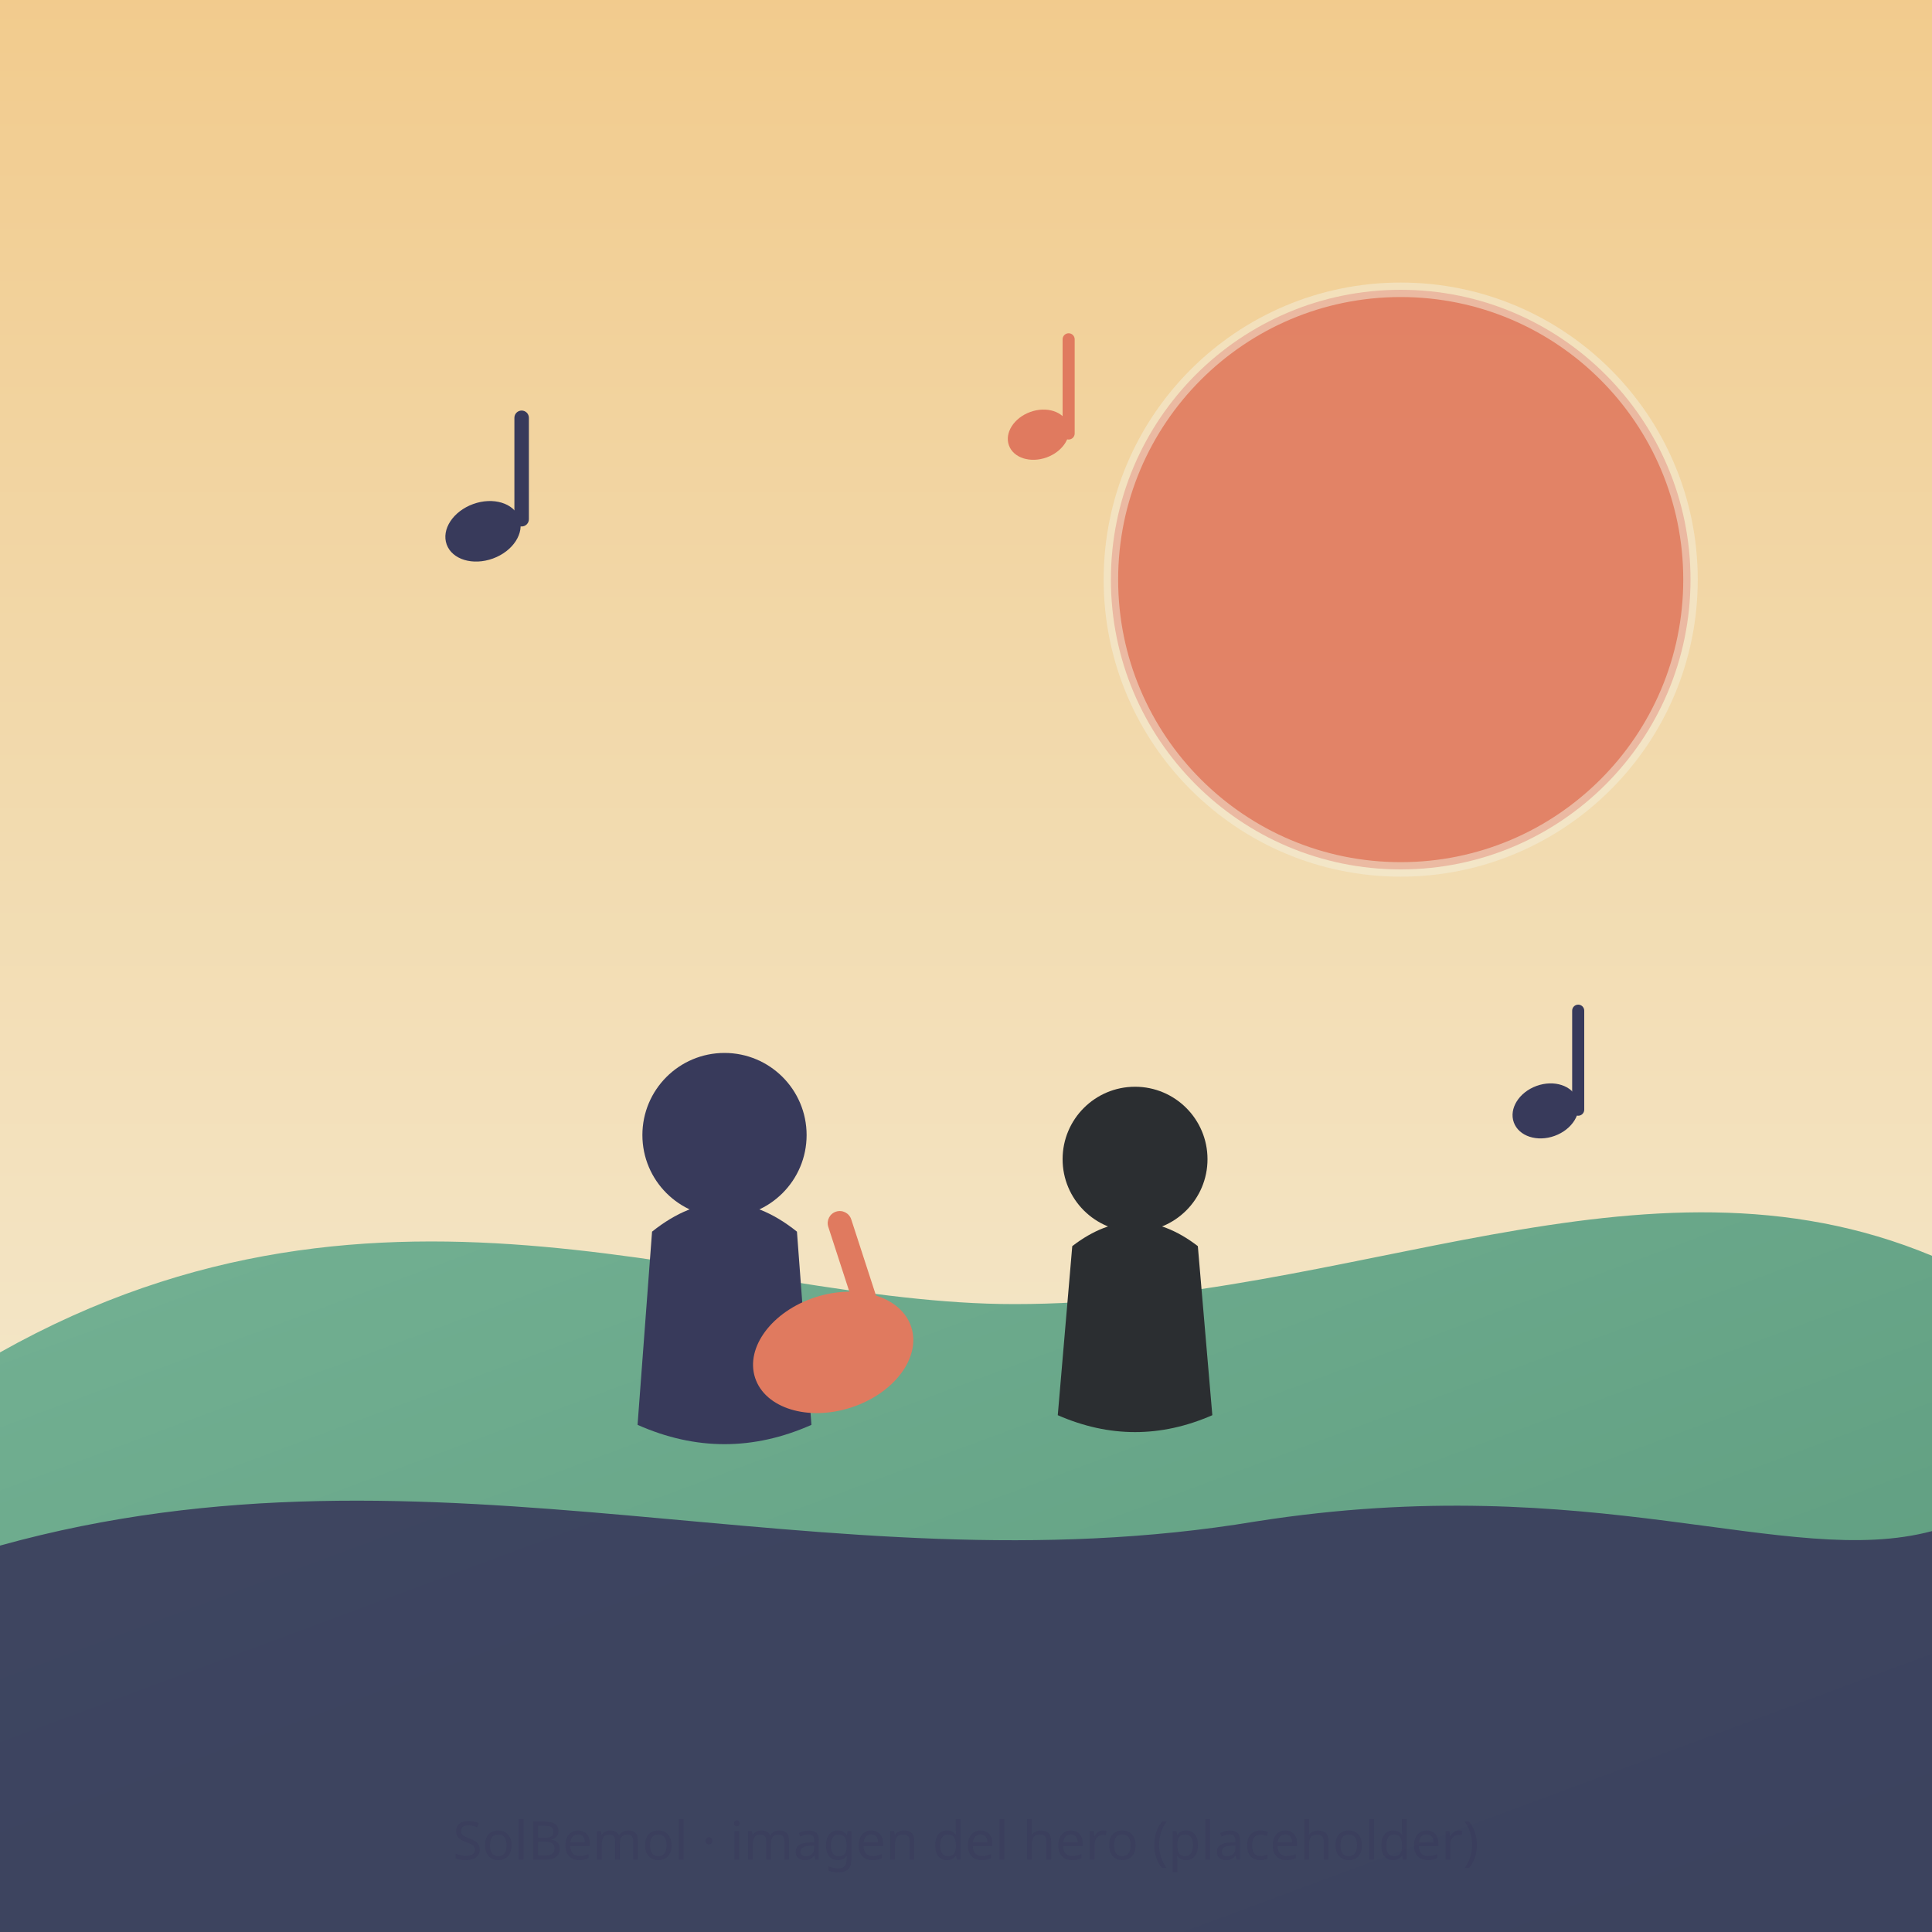
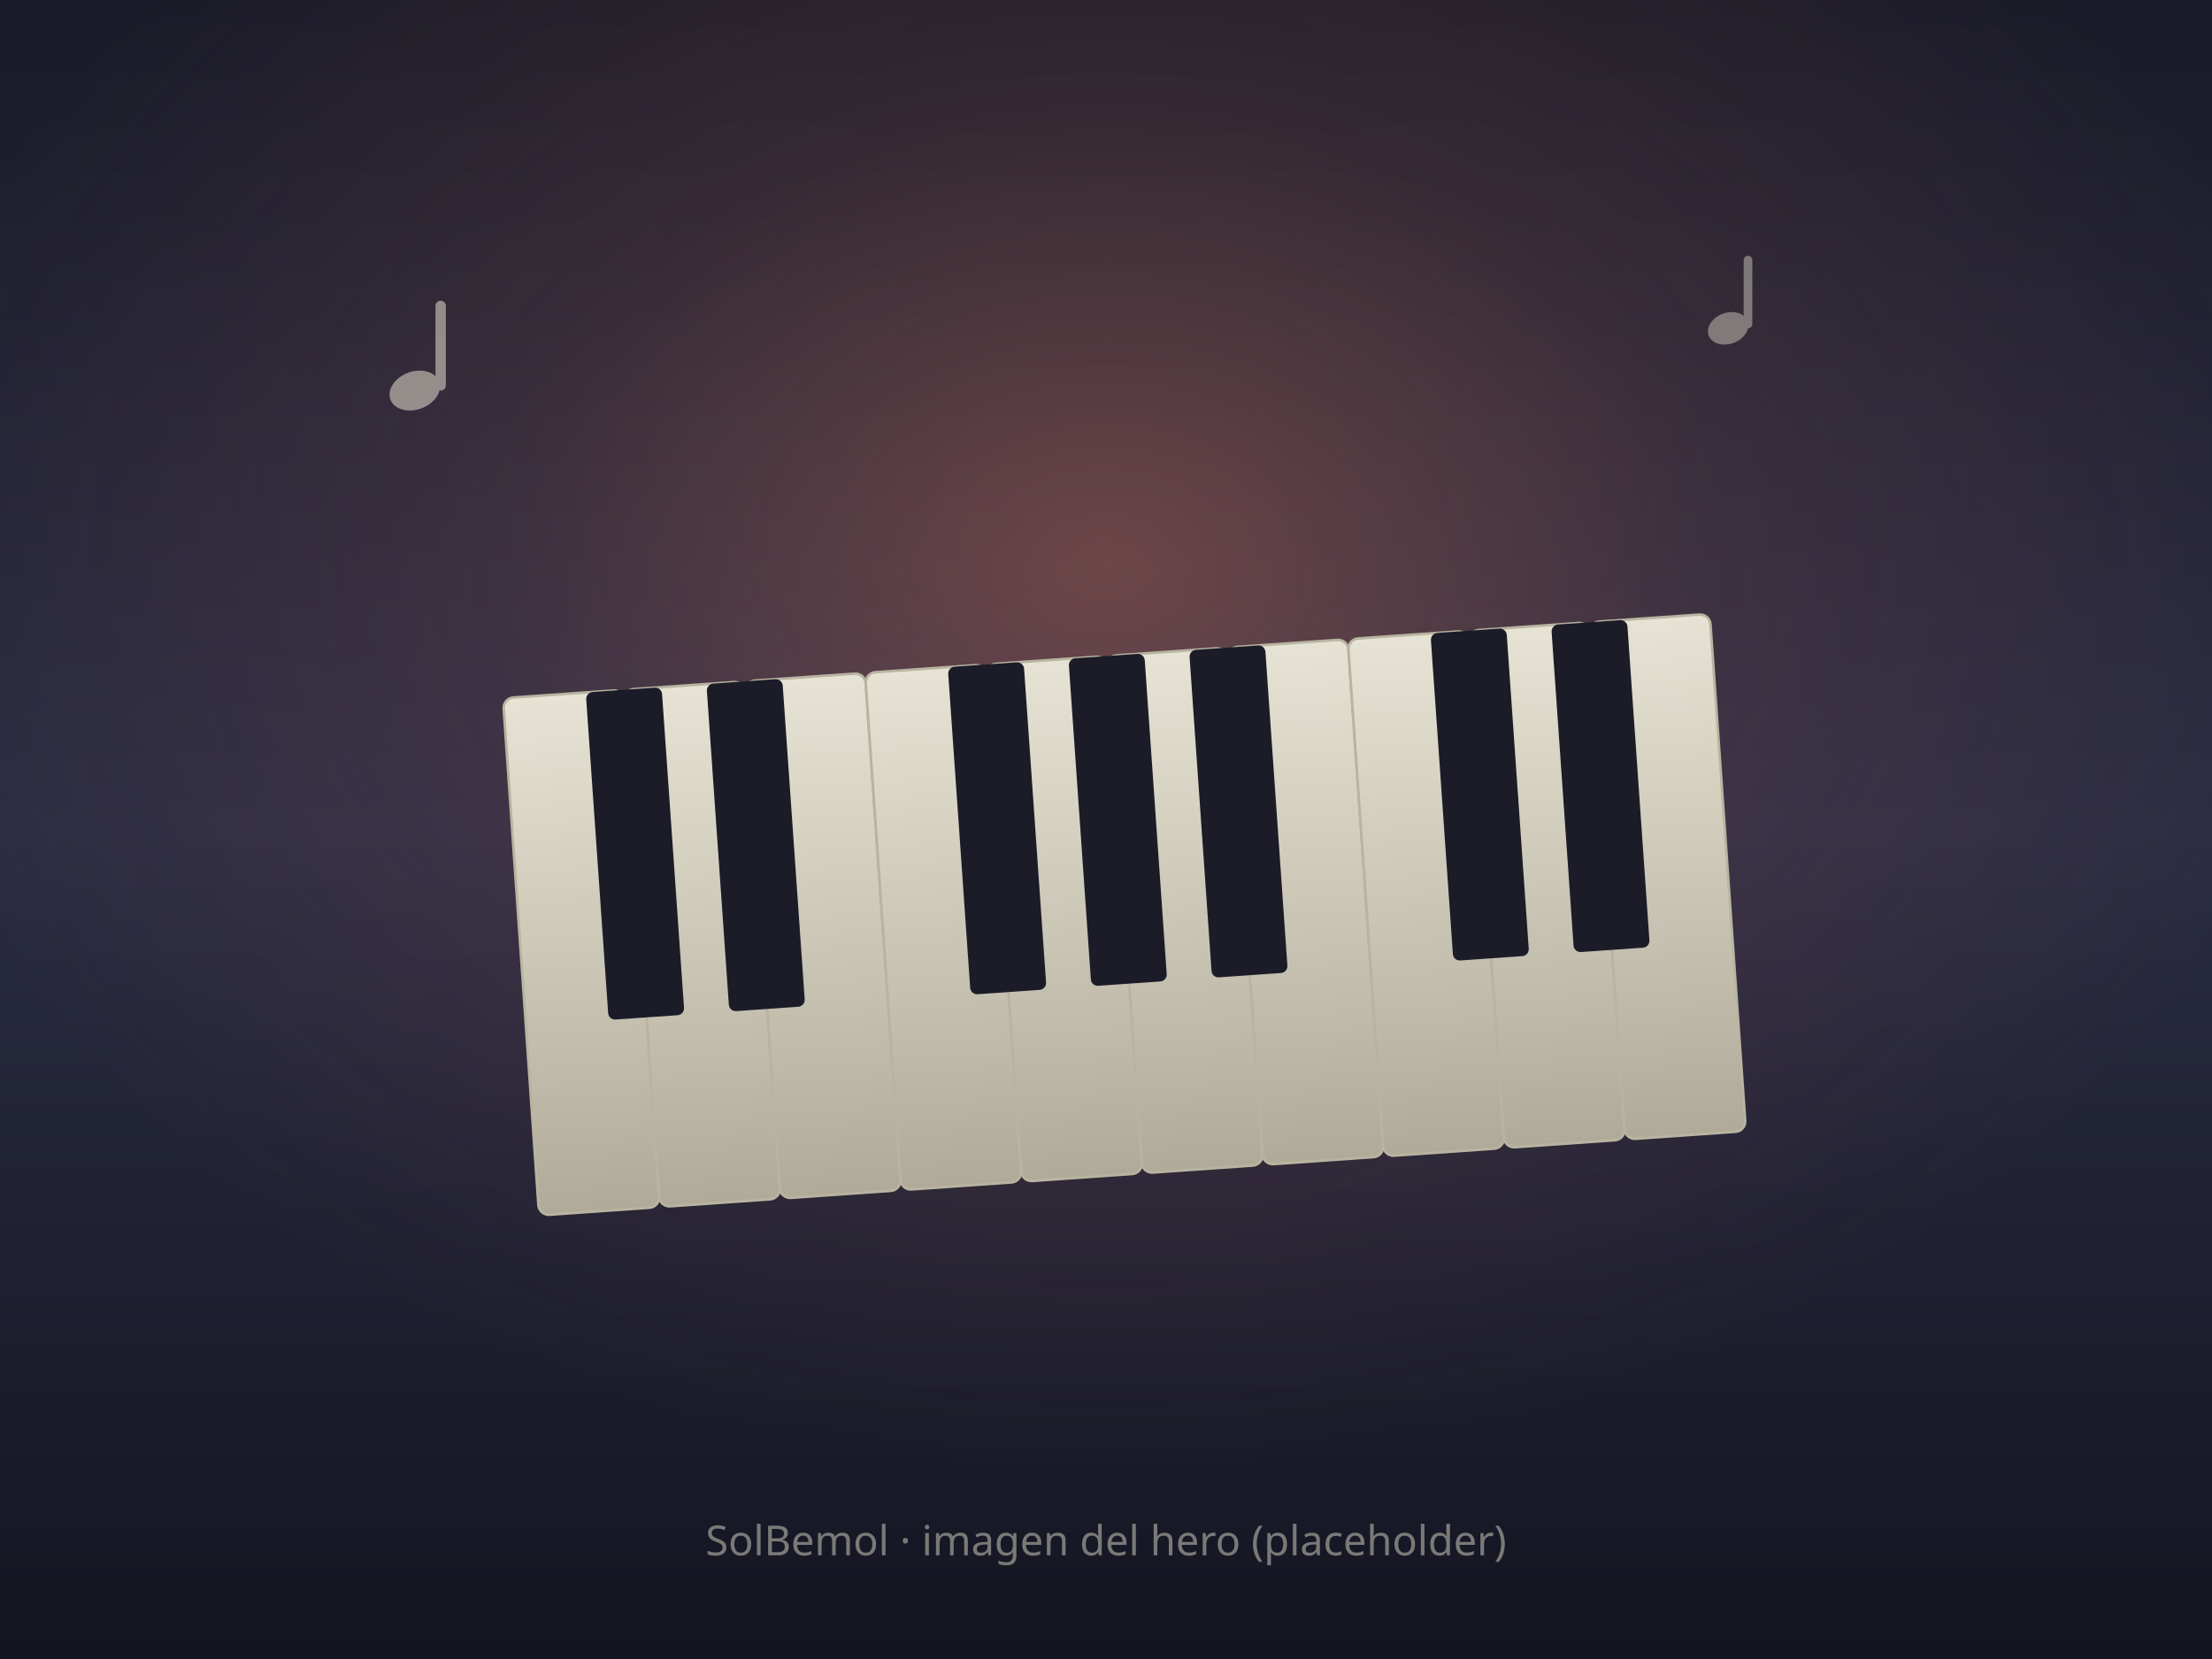
- <svg xmlns="http://www.w3.org/2000/svg" viewBox="0 0 800 800" role="img" aria-label="Ilustración: personas tocando música juntas">
+ <svg xmlns="http://www.w3.org/2000/svg" viewBox="0 0 1280 960" role="img" aria-label="Teclado de piano iluminado (imagen placeholder del hero)">
  <defs>
-     <linearGradient id="sky" x1="0" y1="0" x2="0" y2="1">
-       <stop offset="0" stop-color="#F2CB8D" />
-       <stop offset="1" stop-color="#F3F0DD" />
+     <linearGradient id="bg" x1="0" y1="0" x2="0" y2="1">
+       <stop offset="0" stop-color="#1a1b28" />
+       <stop offset="0.5" stop-color="#2a2c44" />
+       <stop offset="1" stop-color="#141520" />
    </linearGradient>
-     <linearGradient id="hill" x1="0" y1="0" x2="1" y2="1">
-       <stop offset="0" stop-color="#73B193" />
-       <stop offset="1" stop-color="#5c9a7d" />
+     <radialGradient id="glow" cx="50%" cy="34%" r="55%">
+       <stop offset="0" stop-color="#E07A5F" stop-opacity="0.38" />
+       <stop offset="0.5" stop-color="#E07A5F" stop-opacity="0.12" />
+       <stop offset="1" stop-color="#E07A5F" stop-opacity="0" />
+     </radialGradient>
+     <linearGradient id="key" x1="0" y1="0" x2="0" y2="1">
+       <stop offset="0" stop-color="#e7e3d4" />
+       <stop offset="1" stop-color="#b0ab99" />
    </linearGradient>
  </defs>
-   <rect width="800" height="800" fill="url(#sky)" />
-   <circle cx="580" cy="240" r="120" fill="#E07A5F" opacity="0.9" />
-   <circle cx="580" cy="240" r="120" fill="none" stroke="#F3F0DD" stroke-width="6" opacity="0.5" />
-   <path d="M0,560 C160,470 300,540 420,540 C560,540 680,470 800,520 L800,800 L0,800 Z" fill="url(#hill)" />
-   <path d="M0,640 C180,590 340,660 520,630 C660,608 740,650 800,634 L800,800 L0,800 Z" fill="#383A5B" opacity="0.9" />
-   <g fill="#383A5B">
-     <circle cx="300" cy="470" r="34" />
-     <path d="M270,510 q30,-24 60,0 l6,80 q-36,16 -72,0 Z" />
-     <ellipse cx="345" cy="560" rx="34" ry="24" transform="rotate(-18 345 560)" fill="#E07A5F" />
-     <rect x="352" y="500" width="10" height="70" rx="5" transform="rotate(-18 357 535)" fill="#E07A5F" />
-   </g>
-   <g fill="#2b2e31">
-     <circle cx="470" cy="480" r="30" />
-     <path d="M444,516 q26,-20 52,0 l6,70 q-32,14 -64,0 Z" />
-   </g>
-   <g fill="#383A5B">
-     <g transform="translate(200,180)">
-       <ellipse cx="0" cy="40" rx="16" ry="12" transform="rotate(-20 0 40)" />
-       <rect x="13" y="-10" width="6" height="48" rx="3" />
+   <rect width="1280" height="960" fill="url(#bg)" />
+   <rect width="1280" height="960" fill="url(#glow)" />
+   <g transform="rotate(-4 640 520)">
+     <g fill="url(#key)" stroke="#b9b4a0" stroke-width="1.5">
+       <rect x="300" y="380" width="70" height="300" rx="6" />
+       <rect x="370" y="380" width="70" height="300" rx="6" />
+       <rect x="440" y="380" width="70" height="300" rx="6" />
+       <rect x="510" y="380" width="70" height="300" rx="6" />
+       <rect x="580" y="380" width="70" height="300" rx="6" />
+       <rect x="650" y="380" width="70" height="300" rx="6" />
+       <rect x="720" y="380" width="70" height="300" rx="6" />
+       <rect x="790" y="380" width="70" height="300" rx="6" />
+       <rect x="860" y="380" width="70" height="300" rx="6" />
+       <rect x="930" y="380" width="70" height="300" rx="6" />
    </g>
-     <g transform="translate(430,140)" fill="#E07A5F">
-       <ellipse cx="0" cy="40" rx="13" ry="10" transform="rotate(-20 0 40)" />
-       <rect x="10" y="-2" width="5" height="44" rx="2.5" />
-     </g>
-     <g transform="translate(640,420)" fill="#383A5B">
-       <ellipse cx="0" cy="40" rx="14" ry="11" transform="rotate(-20 0 40)" />
-       <rect x="11" y="-4" width="5" height="46" rx="2.5" />
+     <g fill="#1b1c28">
+       <rect x="348" y="380" width="44" height="190" rx="4" />
+       <rect x="418" y="380" width="44" height="190" rx="4" />
+       <rect x="558" y="380" width="44" height="190" rx="4" />
+       <rect x="628" y="380" width="44" height="190" rx="4" />
+       <rect x="698" y="380" width="44" height="190" rx="4" />
+       <rect x="838" y="380" width="44" height="190" rx="4" />
+       <rect x="908" y="380" width="44" height="190" rx="4" />
    </g>
  </g>
-   <text x="400" y="770" text-anchor="middle" font-family="Jost, sans-serif" font-size="22" fill="#383A5B" opacity="0.55">SolBemol · imagen del hero (placeholder)</text>
+   <g fill="#F3F0DD" opacity="0.5">
+     <g transform="translate(240,180)">
+       <ellipse cx="0" cy="46" rx="15" ry="11" transform="rotate(-20 0 46)" />
+       <rect x="12" y="-6" width="6" height="52" rx="3" />
+     </g>
+     <g transform="translate(1000,150)" opacity="0.8">
+       <ellipse cx="0" cy="40" rx="12" ry="9" transform="rotate(-20 0 40)" />
+       <rect x="9" y="-2" width="5" height="42" rx="2.5" />
+     </g>
+   </g>
+   <text x="640" y="900" text-anchor="middle" font-family="Jost, sans-serif" font-size="24" fill="#F3F0DD" opacity="0.45">SolBemol · imagen del hero (placeholder)</text>
</svg>
